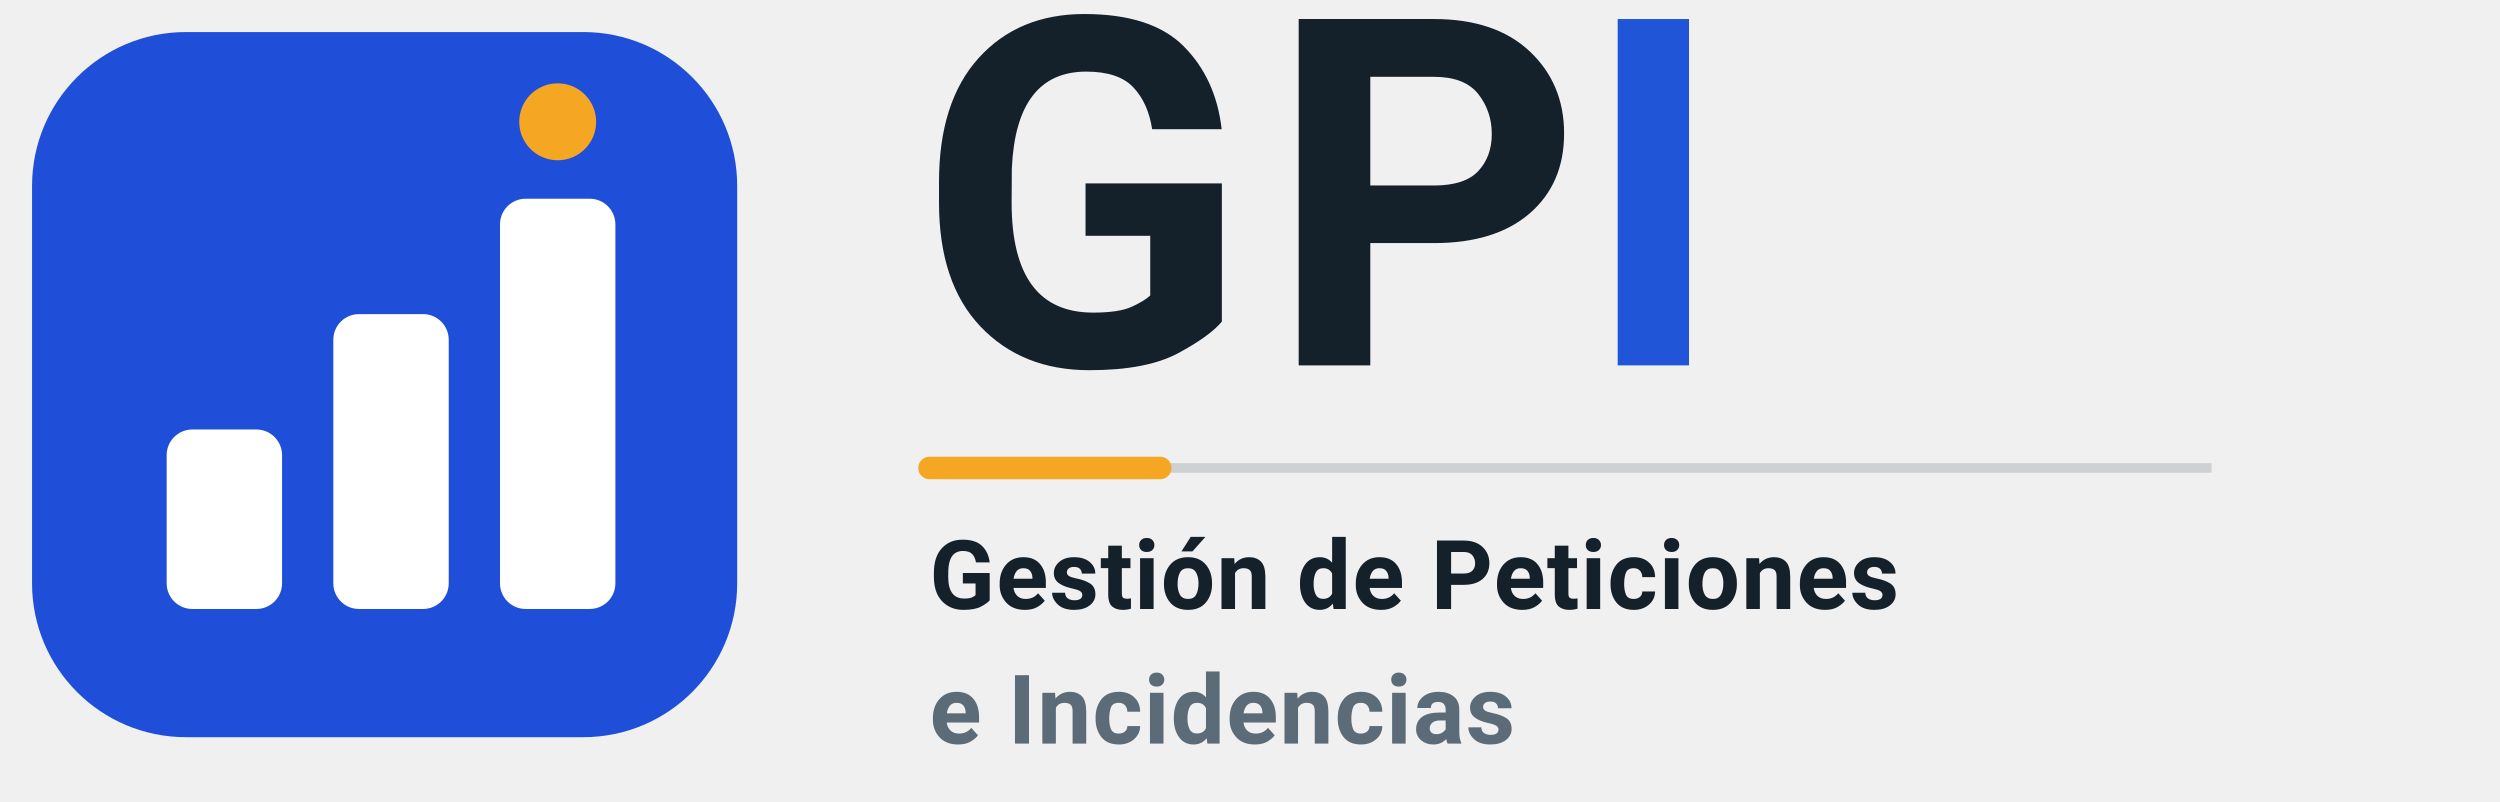
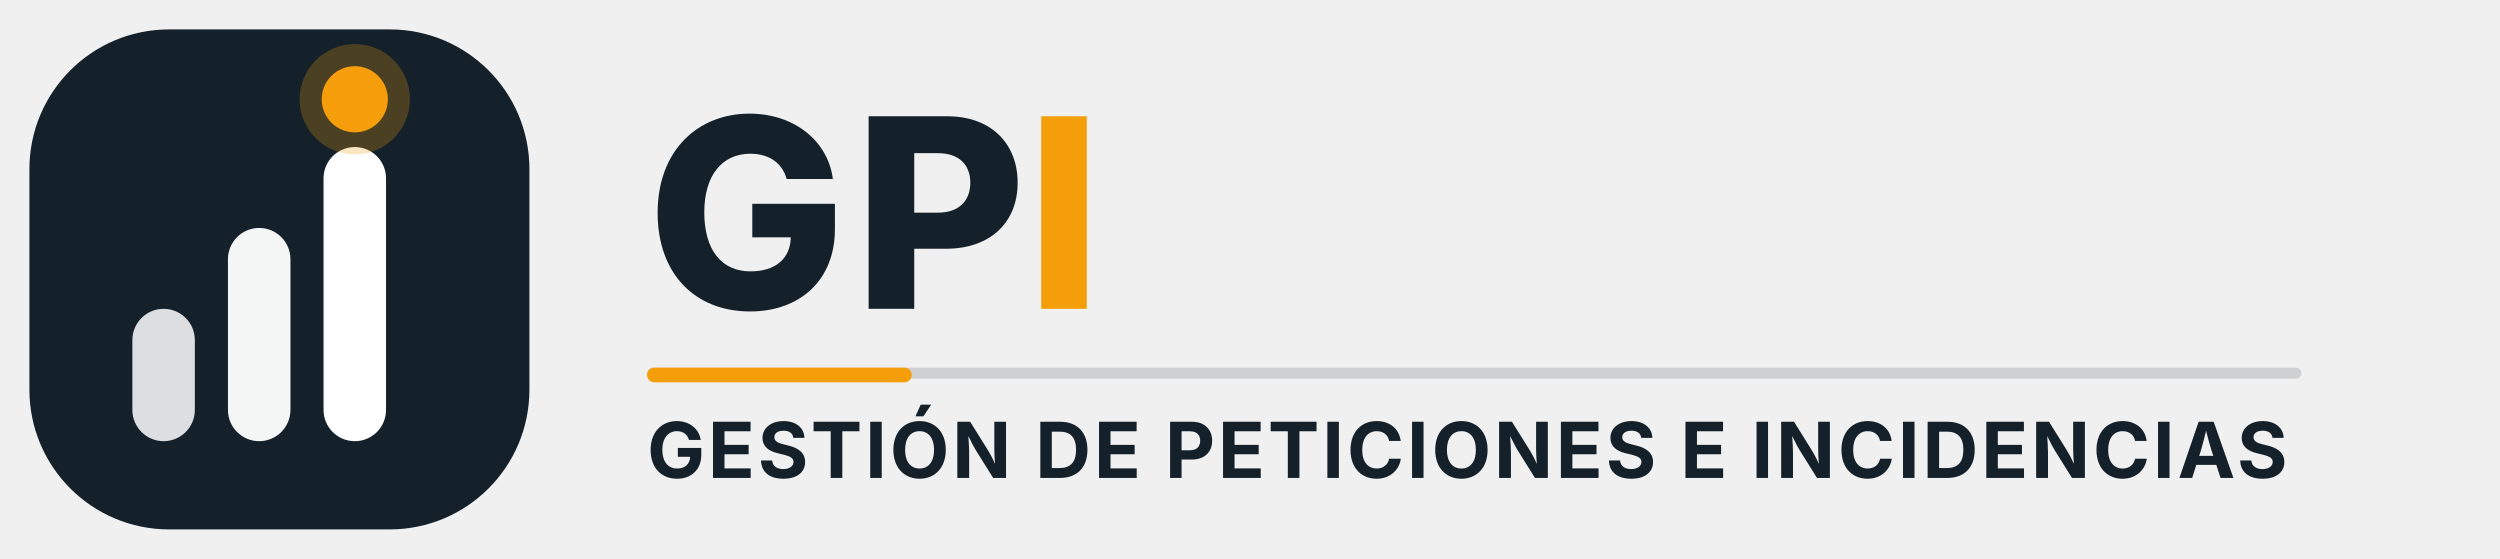
- <svg xmlns="http://www.w3.org/2000/svg" viewBox="175 95 390 125" role="img">
-   <rect x="180" y="100" width="110" height="110" rx="24" fill="#1F4FD8" />
-   <rect x="201" y="162" width="18" height="28" rx="4" fill="#FFFFFF" />
-   <rect x="227" y="144" width="18" height="46" rx="4" fill="#FFFFFF" />
-   <rect x="253" y="126" width="18" height="64" rx="4" fill="#FFFFFF" />
-   <circle cx="262" cy="114" r="6" fill="#F5A623" />
-   <text x="318" y="152" font-family="system-ui, -apple-system, BlinkMacSystemFont, 'Segoe UI', Roboto, sans-serif" font-size="76px" font-weight="700" letter-spacing="3px" fill="#14212B">GP<tspan fill="#1F55D6">I</tspan>
+ <svg xmlns="http://www.w3.org/2000/svg" viewBox="0 0 340 76" fill="none">
+   <rect x="5" y="5" width="66" height="66" rx="18" fill="#14212B" stroke="#14212B" stroke-width="2" />
+   <rect x="18" y="42" width="8.5" height="18" rx="4.25" fill="#FFFFFF" fill-opacity="0.85" />
+   <rect x="31" y="31" width="8.5" height="29" rx="4.25" fill="#FFFFFF" fill-opacity="0.95" />
+   <rect x="44" y="20" width="8.5" height="40" rx="4.25" fill="#FFFFFF" />
+   <circle cx="48.25" cy="13.5" r="4.5" fill="#F59E0B" />
+   <circle cx="48.25" cy="13.5" r="7.5" fill="#F59E0B" fill-opacity="0.25" />
+   <text x="88" y="42" font-family="'Plus Jakarta Sans', system-ui, -apple-system, sans-serif" font-size="36" font-weight="800" fill="#14212B" letter-spacing="1">GP<tspan fill="#F59E0B">I</tspan>
  </text>
-   <line x1="320" y1="168" x2="520" y2="168" stroke="rgba(20, 33, 43, 0.15)" stroke-width="1.5" />
-   <line x1="320" y1="168" x2="356" y2="168" stroke="#F5A623" stroke-width="3.5" stroke-linecap="round" />
-   <text x="320" y="190" font-family="system-ui, -apple-system, BlinkMacSystemFont, 'Segoe UI', Roboto, sans-serif" font-size="15px" font-weight="600" letter-spacing="0.2px" fill="#14212B">Gestión de Peticiones</text>
-   <text x="320" y="211" font-family="system-ui, -apple-system, BlinkMacSystemFont, 'Segoe UI', Roboto, sans-serif" font-size="15px" font-weight="600" letter-spacing="0.2px" fill="#5B6B78">e Incidencias</text>
+   <rect x="88" y="50" width="225" height="1.5" fill="rgba(20,33,43,0.15)" rx="0.75" />
+   <rect x="88" y="50" width="36" height="2" fill="#F59E0B" rx="1" />
+   <text x="88" y="65" font-family="'Plus Jakarta Sans', system-ui, -apple-system, sans-serif" font-size="10.5" font-weight="700" fill="#14212B" letter-spacing="0.4">GESTIÓN DE PETICIONES E INCIDENCIAS</text>
</svg>
